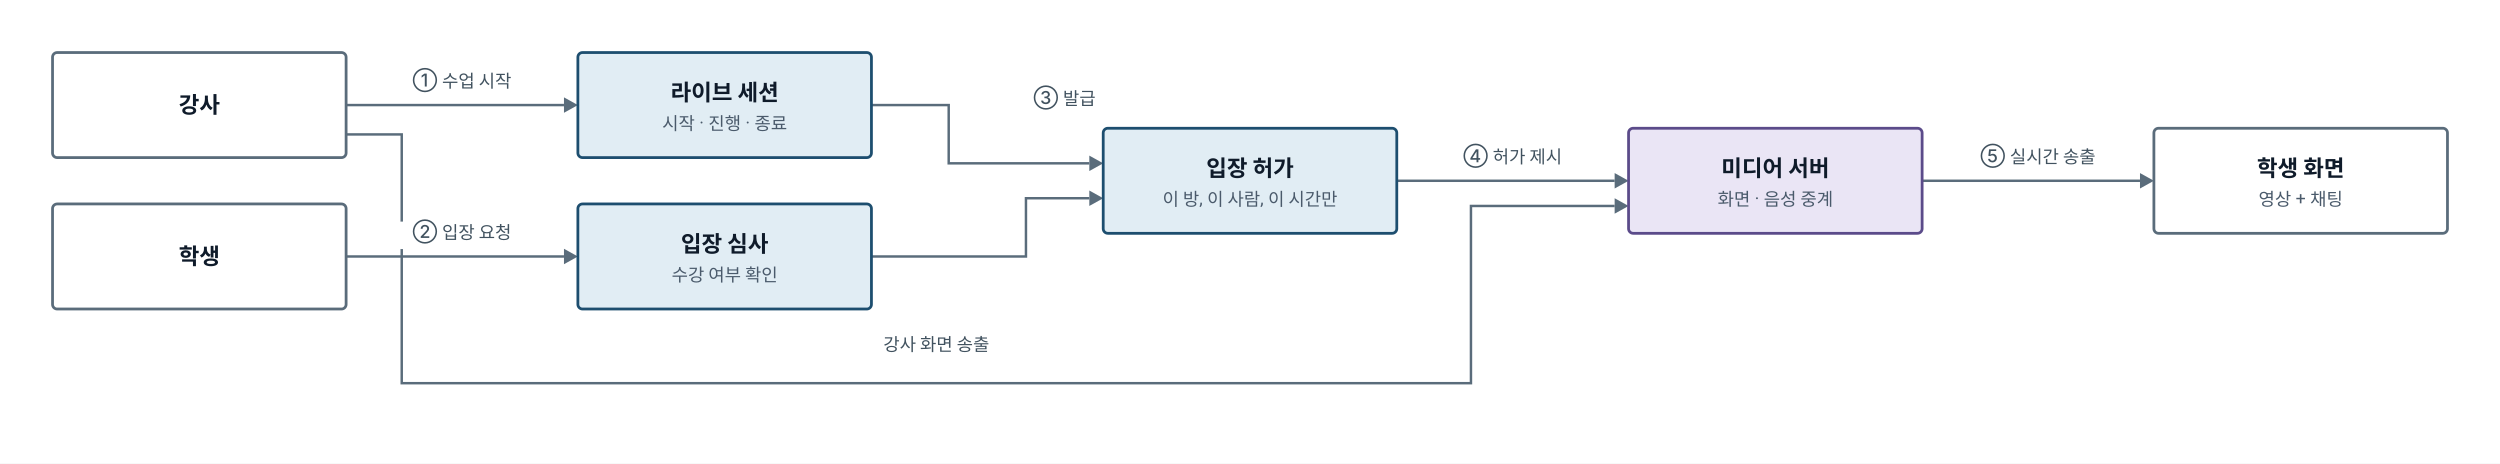
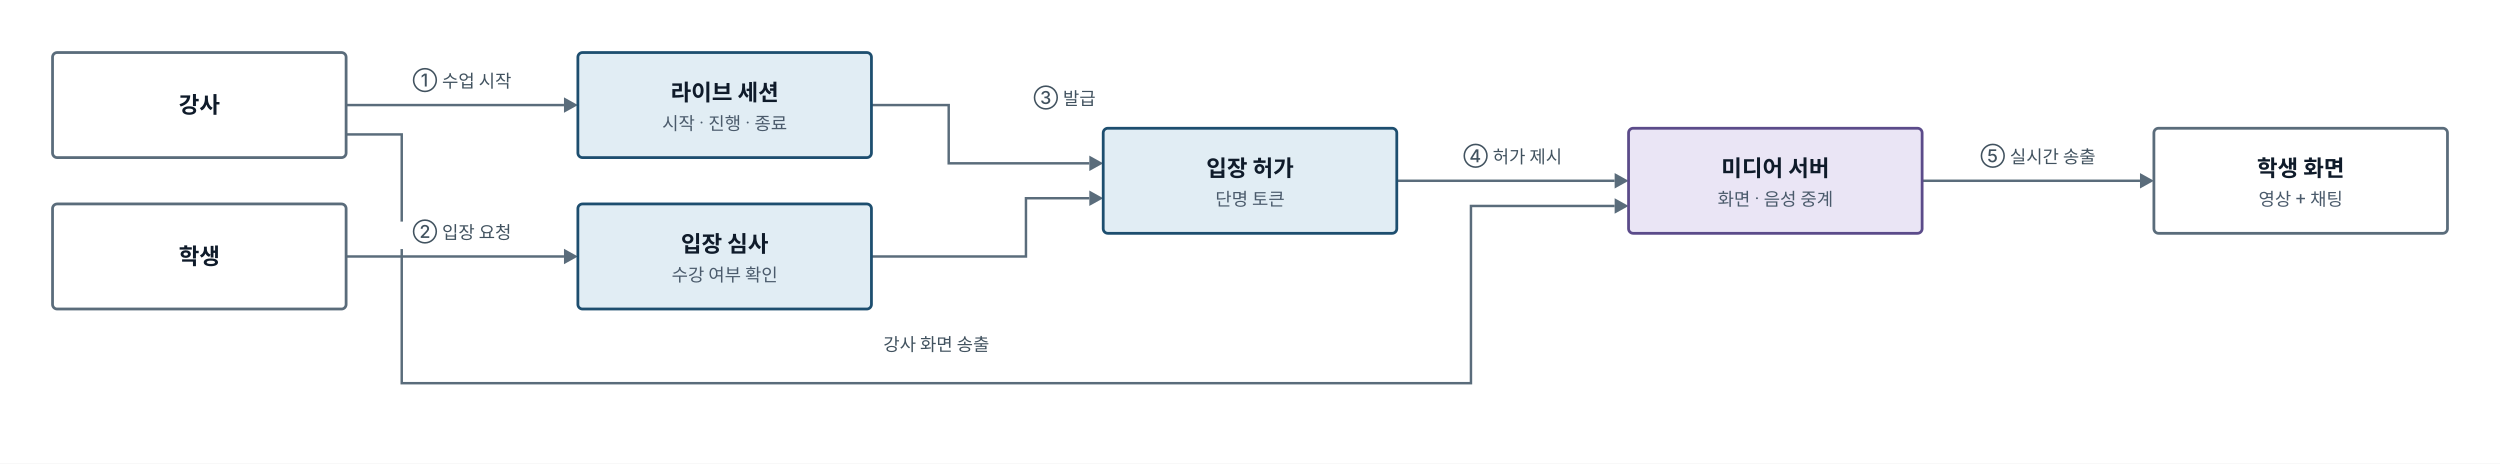
<svg xmlns="http://www.w3.org/2000/svg" viewBox="0 0 1618 300" width="1618" height="300" role="img">
  <style>text{font-family:system-ui,-apple-system,"Segoe UI",Roboto,"Malgun Gothic","Apple SD Gothic Neo","Noto Sans KR",sans-serif}</style>
  <rect width="100%" height="100%" fill="#FFFFFF" />
  <path d="M224.0,68.0 H365.0" fill="none" stroke="#5A6C7B" stroke-width="1.6" />
  <path d="M374.0,68.0 l-9,-5 l0,10 z" fill="#5A6C7B" />
  <path d="M224.0,166.0 H365.0" fill="none" stroke="#5A6C7B" stroke-width="1.6" />
  <path d="M374.0,166.0 l-9,-5 l0,10 z" fill="#5A6C7B" />
  <path d="M564.0,68.0 H614.0 V105.7 H705.0" fill="none" stroke="#5A6C7B" stroke-width="1.6" />
  <path d="M714.0,105.7 l-9,-5 l0,10 z" fill="#5A6C7B" />
  <path d="M564.0,166.0 H664.0 V128.3 H705.0" fill="none" stroke="#5A6C7B" stroke-width="1.6" />
  <path d="M714.0,128.3 l-9,-5 l0,10 z" fill="#5A6C7B" />
  <path d="M904.0,117.0 H1045.0" fill="none" stroke="#5A6C7B" stroke-width="1.6" />
  <path d="M1054.0,117.0 l-9,-5 l0,10 z" fill="#5A6C7B" />
  <path d="M1244.0,117.0 H1385.0" fill="none" stroke="#5A6C7B" stroke-width="1.6" />
  <path d="M1394.0,117.0 l-9,-5 l0,10 z" fill="#5A6C7B" />
  <path d="M224.0,87.0 H260.0 V248.0 H952.0 V133.3 H1045.0" fill="none" stroke="#5A6C7B" stroke-width="1.6" />
  <path d="M1054.0,133.3 l-9,-5 l0,10 z" fill="#5A6C7B" />
  <rect x="257.4" y="45.4" width="83.2" height="17.8" fill="#FFFFFF" rx="2" />
  <text x="299.0" y="56.0" text-anchor="middle" font-size="11.5" fill="#41525F" font-weight="500">① 수업 시작</text>
  <rect x="257.4" y="143.4" width="83.2" height="17.8" fill="#FFFFFF" rx="2" />
  <text x="299.0" y="154.0" text-anchor="middle" font-size="11.5" fill="#41525F" font-weight="500">② 입장 요청</text>
  <rect x="662.1" y="56.8" width="53.8" height="17.8" fill="#FFFFFF" rx="2" />
  <text x="689.0" y="67.3" text-anchor="middle" font-size="11.5" fill="#41525F" font-weight="500">③ 발급</text>
  <rect x="937.4" y="94.4" width="83.2" height="17.8" fill="#FFFFFF" rx="2" />
  <text x="979.0" y="105.0" text-anchor="middle" font-size="11.5" fill="#41525F" font-weight="500">④ 허가 제시</text>
  <rect x="1271.7" y="94.4" width="94.7" height="17.8" fill="#FFFFFF" rx="2" />
  <text x="1319.0" y="105.0" text-anchor="middle" font-size="11.5" fill="#41525F" font-weight="500">⑤ 실시간 송출</text>
  <rect x="558.7" y="216.4" width="94.7" height="17.8" fill="#FFFFFF" rx="2" />
  <text x="606.0" y="227.0" text-anchor="middle" font-size="11.5" fill="#41525F" font-weight="500">강사 화면 송출</text>
  <rect x="34.0" y="34.0" width="190.0" height="68.0" rx="3" fill="#FFFFFF" stroke="#5A6C7B" stroke-width="1.8" />
  <text x="129.0" y="73.0" text-anchor="middle" font-size="14.5" font-weight="650" fill="#0F1B2A">강사</text>
  <rect x="34.0" y="132.0" width="190.0" height="68.0" rx="3" fill="#FFFFFF" stroke="#5A6C7B" stroke-width="1.8" />
  <text x="129.0" y="171.0" text-anchor="middle" font-size="14.5" font-weight="650" fill="#0F1B2A">학생</text>
  <rect x="374.0" y="34.0" width="190.0" height="68.0" rx="3" fill="#E1EDF4" stroke="#1D4E6F" stroke-width="1.8" />
  <text x="469.0" y="65.0" text-anchor="middle" font-size="14.5" font-weight="650" fill="#0F1B2A">라이브 세션</text>
  <text x="469.0" y="84.0" text-anchor="middle" font-size="11.5" fill="#4A5A6B">시작 · 진행 · 종료</text>
  <rect x="374.0" y="132.0" width="190.0" height="68.0" rx="3" fill="#E1EDF4" stroke="#1D4E6F" stroke-width="1.8" />
  <text x="469.0" y="163.0" text-anchor="middle" font-size="14.5" font-weight="650" fill="#0F1B2A">입장 심사</text>
  <text x="469.0" y="182.0" text-anchor="middle" font-size="11.5" fill="#4A5A6B">수강 여부 확인</text>
  <rect x="714.0" y="83.0" width="190.0" height="68.0" rx="3" fill="#E1EDF4" stroke="#1D4E6F" stroke-width="1.8" />
  <text x="809.0" y="114.0" text-anchor="middle" font-size="14.5" font-weight="650" fill="#0F1B2A">입장 허가</text>
-   <text x="809.0" y="133.0" text-anchor="middle" font-size="11.5" fill="#4A5A6B">이 방, 이 사람, 이 시간만</text>
+   <text x="809.0" y="133.0" text-anchor="middle" font-size="11.5" fill="#4A5A6B">단명 토큰</text>
  <rect x="1054.0" y="83.0" width="190.0" height="68.0" rx="3" fill="#EAE5F5" stroke="#5B4B8A" stroke-width="1.8" />
  <text x="1149.0" y="114.0" text-anchor="middle" font-size="14.5" font-weight="650" fill="#0F1B2A">미디어 서버</text>
  <text x="1149.0" y="133.0" text-anchor="middle" font-size="11.5" fill="#4A5A6B">화면 · 음성 중계</text>
  <rect x="1394.0" y="83.0" width="190.0" height="68.0" rx="3" fill="#FFFFFF" stroke="#5A6C7B" stroke-width="1.8" />
  <text x="1489.0" y="114.0" text-anchor="middle" font-size="14.5" font-weight="650" fill="#0F1B2A">학생 화면</text>
  <text x="1489.0" y="133.0" text-anchor="middle" font-size="11.5" fill="#4A5A6B">영상 + 채팅</text>
</svg>
